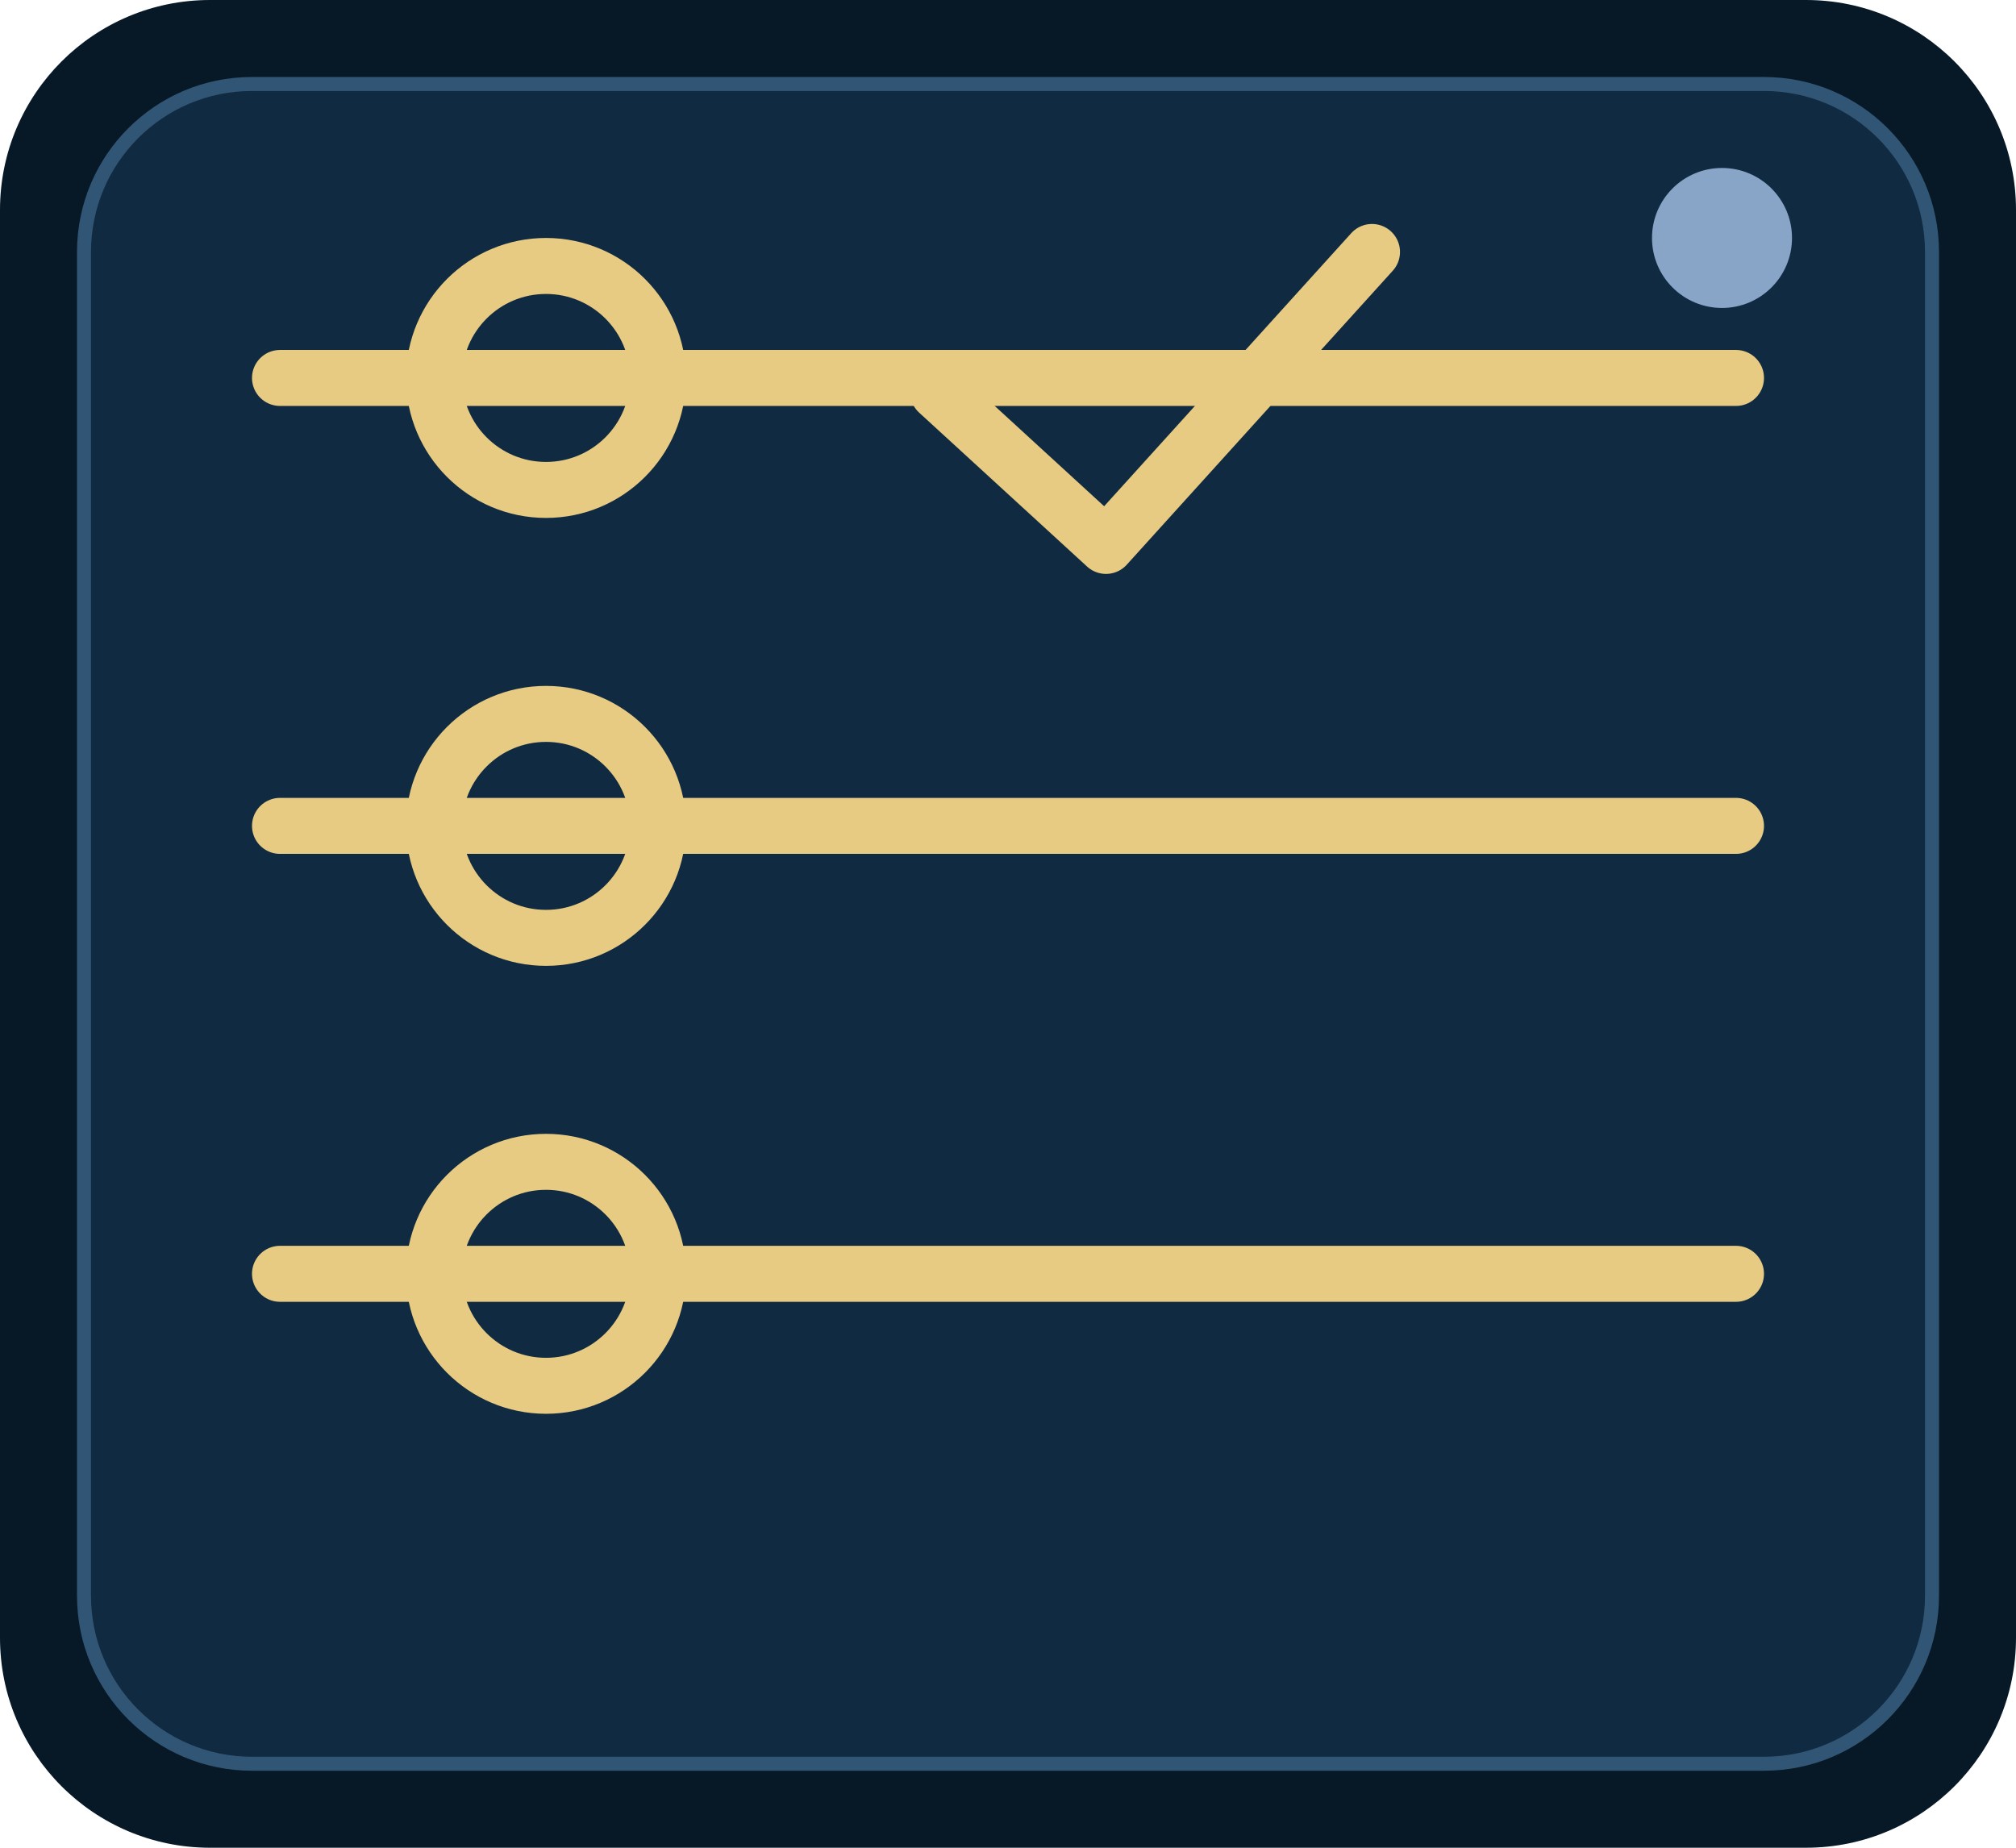
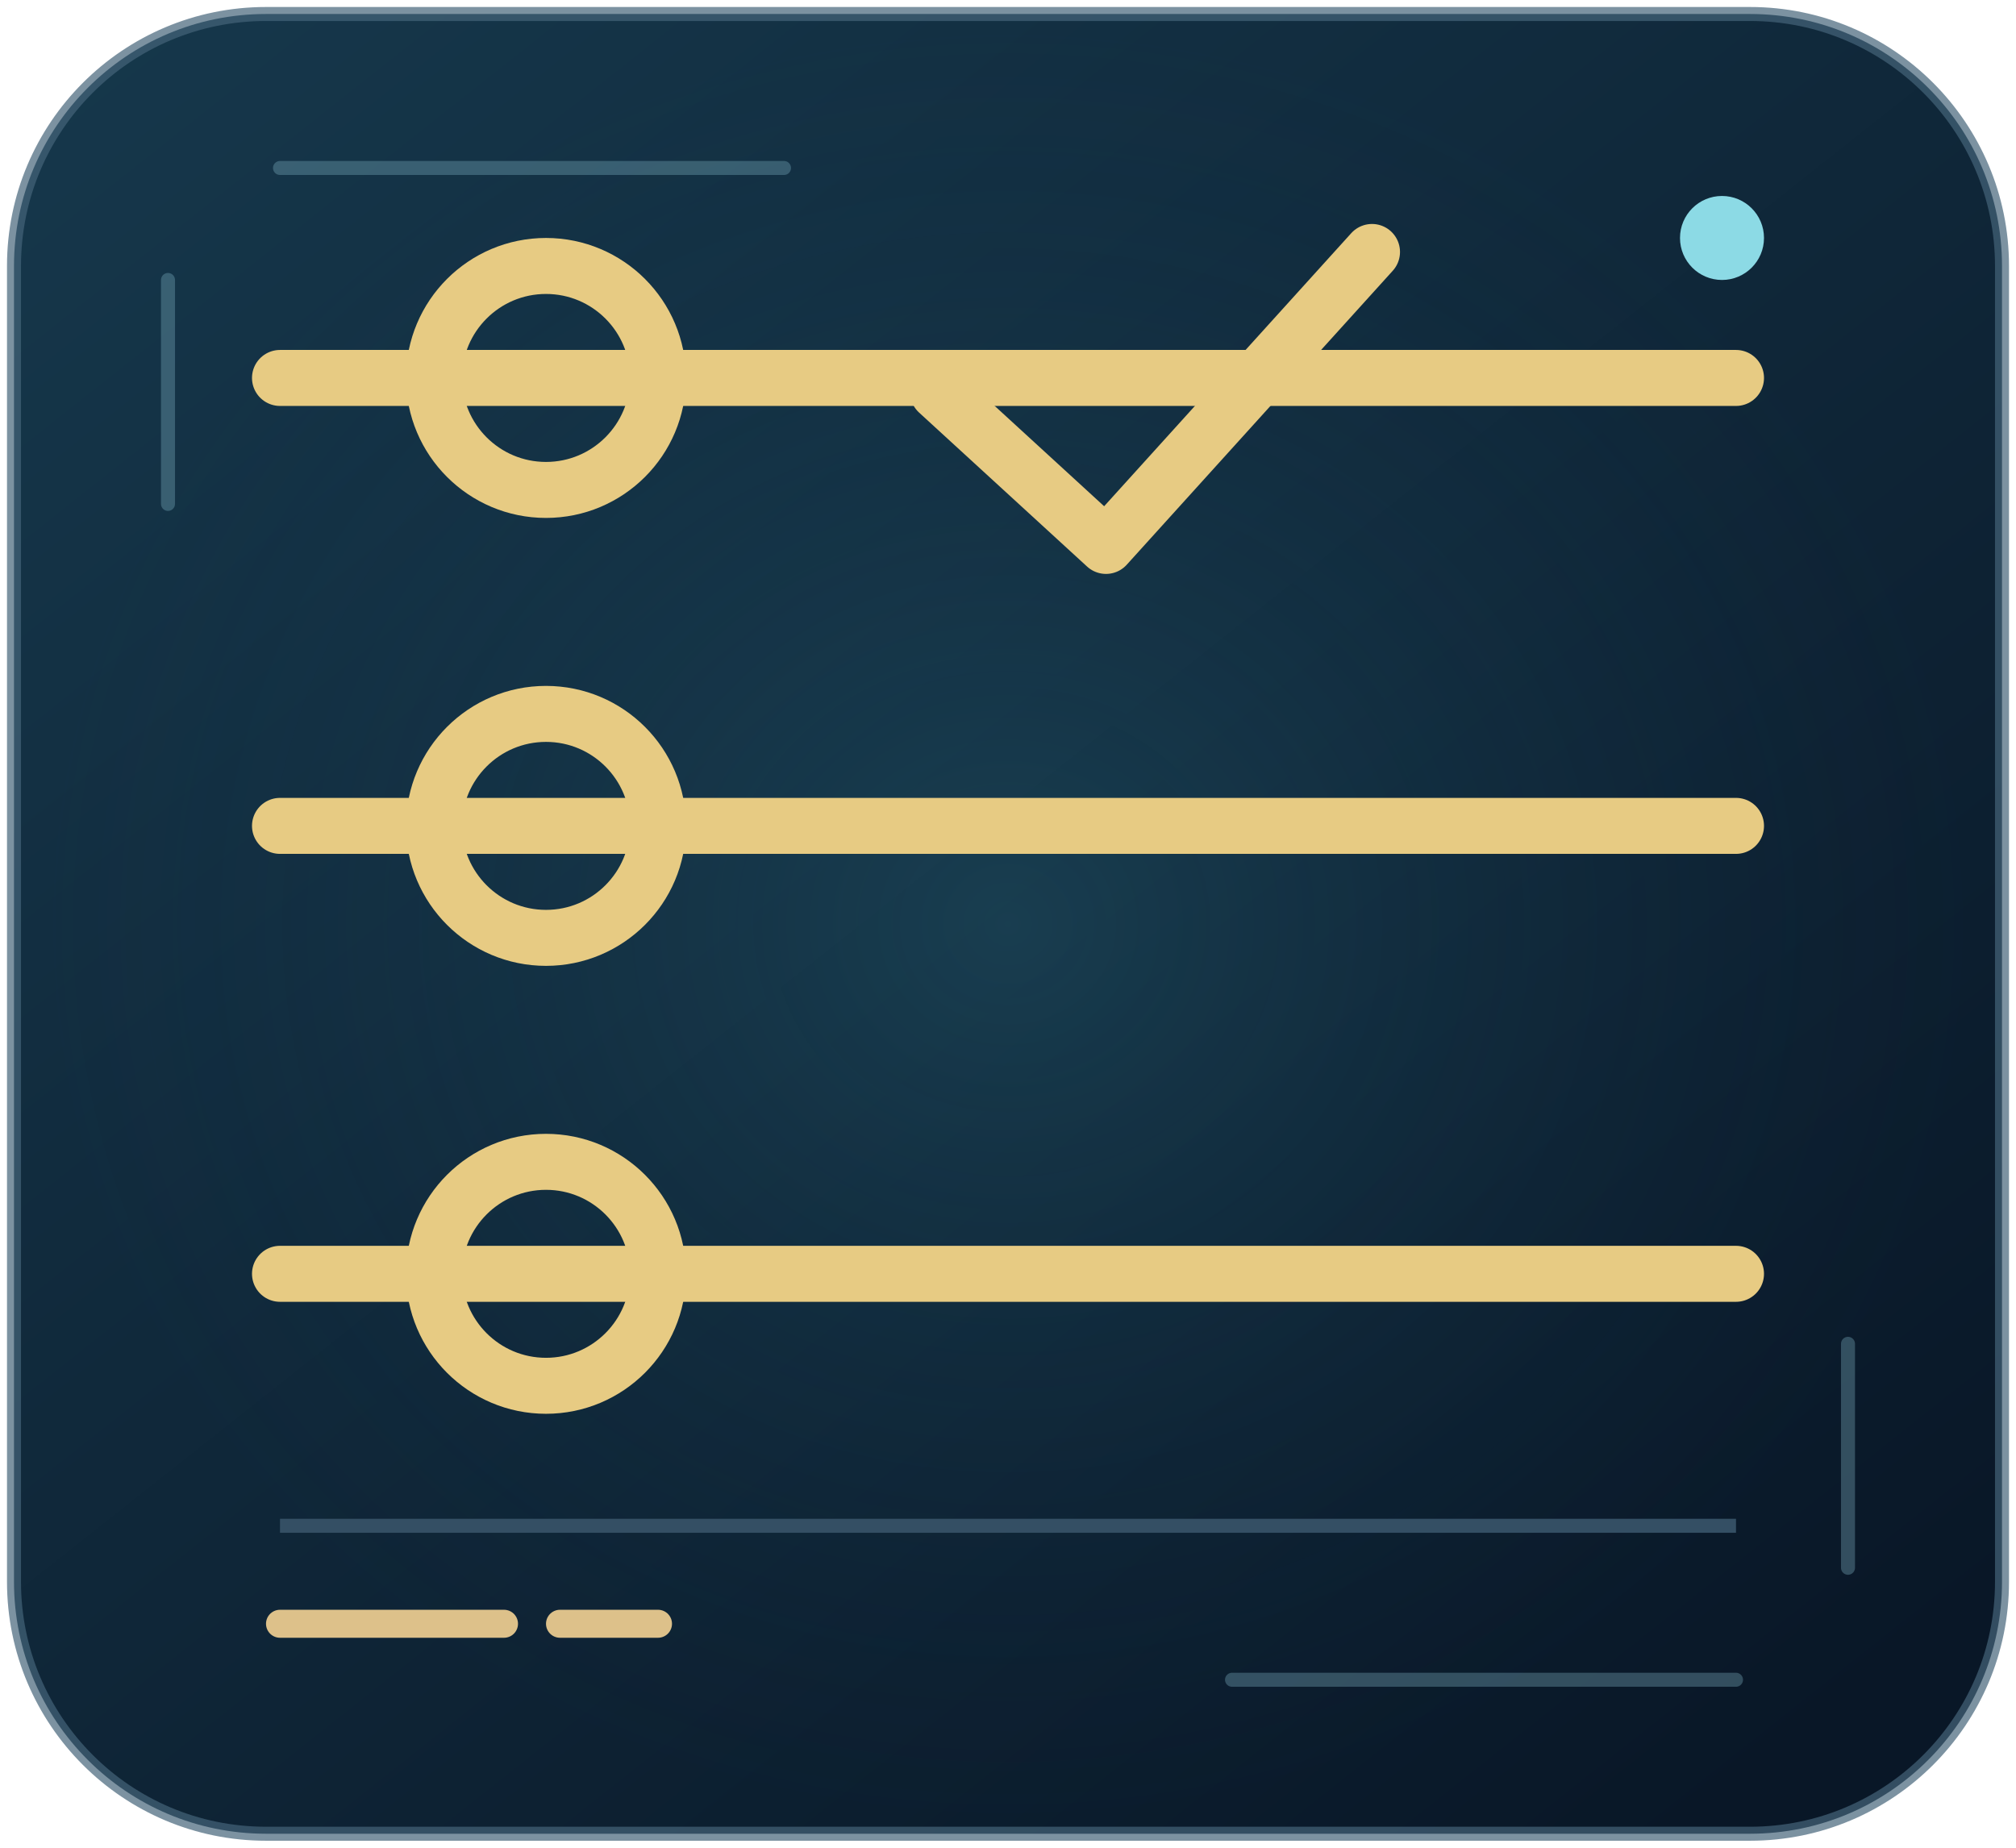
<svg xmlns="http://www.w3.org/2000/svg" viewBox="0 0 144 132" role="img" aria-labelledby="title">
-   <rect width="144" height="132" rx="15" fill="#071827" />
-   <rect x="6" y="6" width="132" height="120" rx="12" fill="#102a41" stroke="#315574" />
-   <circle cx="123" cy="17" r="5" fill="#a6c4ea" opacity=".8" />
+   <defs>
+     <linearGradient id="plate" x2=".85" y2="1">
+       <stop stop-color="#16384c" />
+       <stop offset="1" stop-color="#091727" />
+     </linearGradient>
+     <radialGradient id="light">
+       <stop stop-color="#3a90a4" stop-opacity=".22" />
+       <stop offset="1" stop-color="#1a425b" stop-opacity="0" />
+     </radialGradient>
+   </defs>
+   <rect x="1" y="1" width="142" height="130" rx="18" fill="url(#plate)" stroke="#45647a" stroke-opacity=".7" />
+   <rect x="2" y="2" width="140" height="128" rx="17" fill="url(#light)" />
+   <path d="M20 12h36M12 20v16M124 120h-36M132 112V96" stroke="#7eb2c4" stroke-opacity=".35" stroke-linecap="round" />
+   <path d="M20 109h104" stroke="#344f64" />
+   <path d="M20 116h16M40 116h7" stroke="#ddc18a" stroke-width="2" stroke-linecap="round" />
+   <circle cx="123" cy="17" r="3" fill="#8cdae5" />
  <g fill="none" stroke="#e7cb83" stroke-width="4" stroke-linecap="round" stroke-linejoin="round">
    <path d="M20 27h104M20 59h104M20 91h104" />
    <circle cx="39" cy="27" r="8" />
    <circle cx="39" cy="59" r="8" />
    <circle cx="39" cy="91" r="8" />
    <path d="M67 28l12 11 19-21" />
  </g>
</svg>
